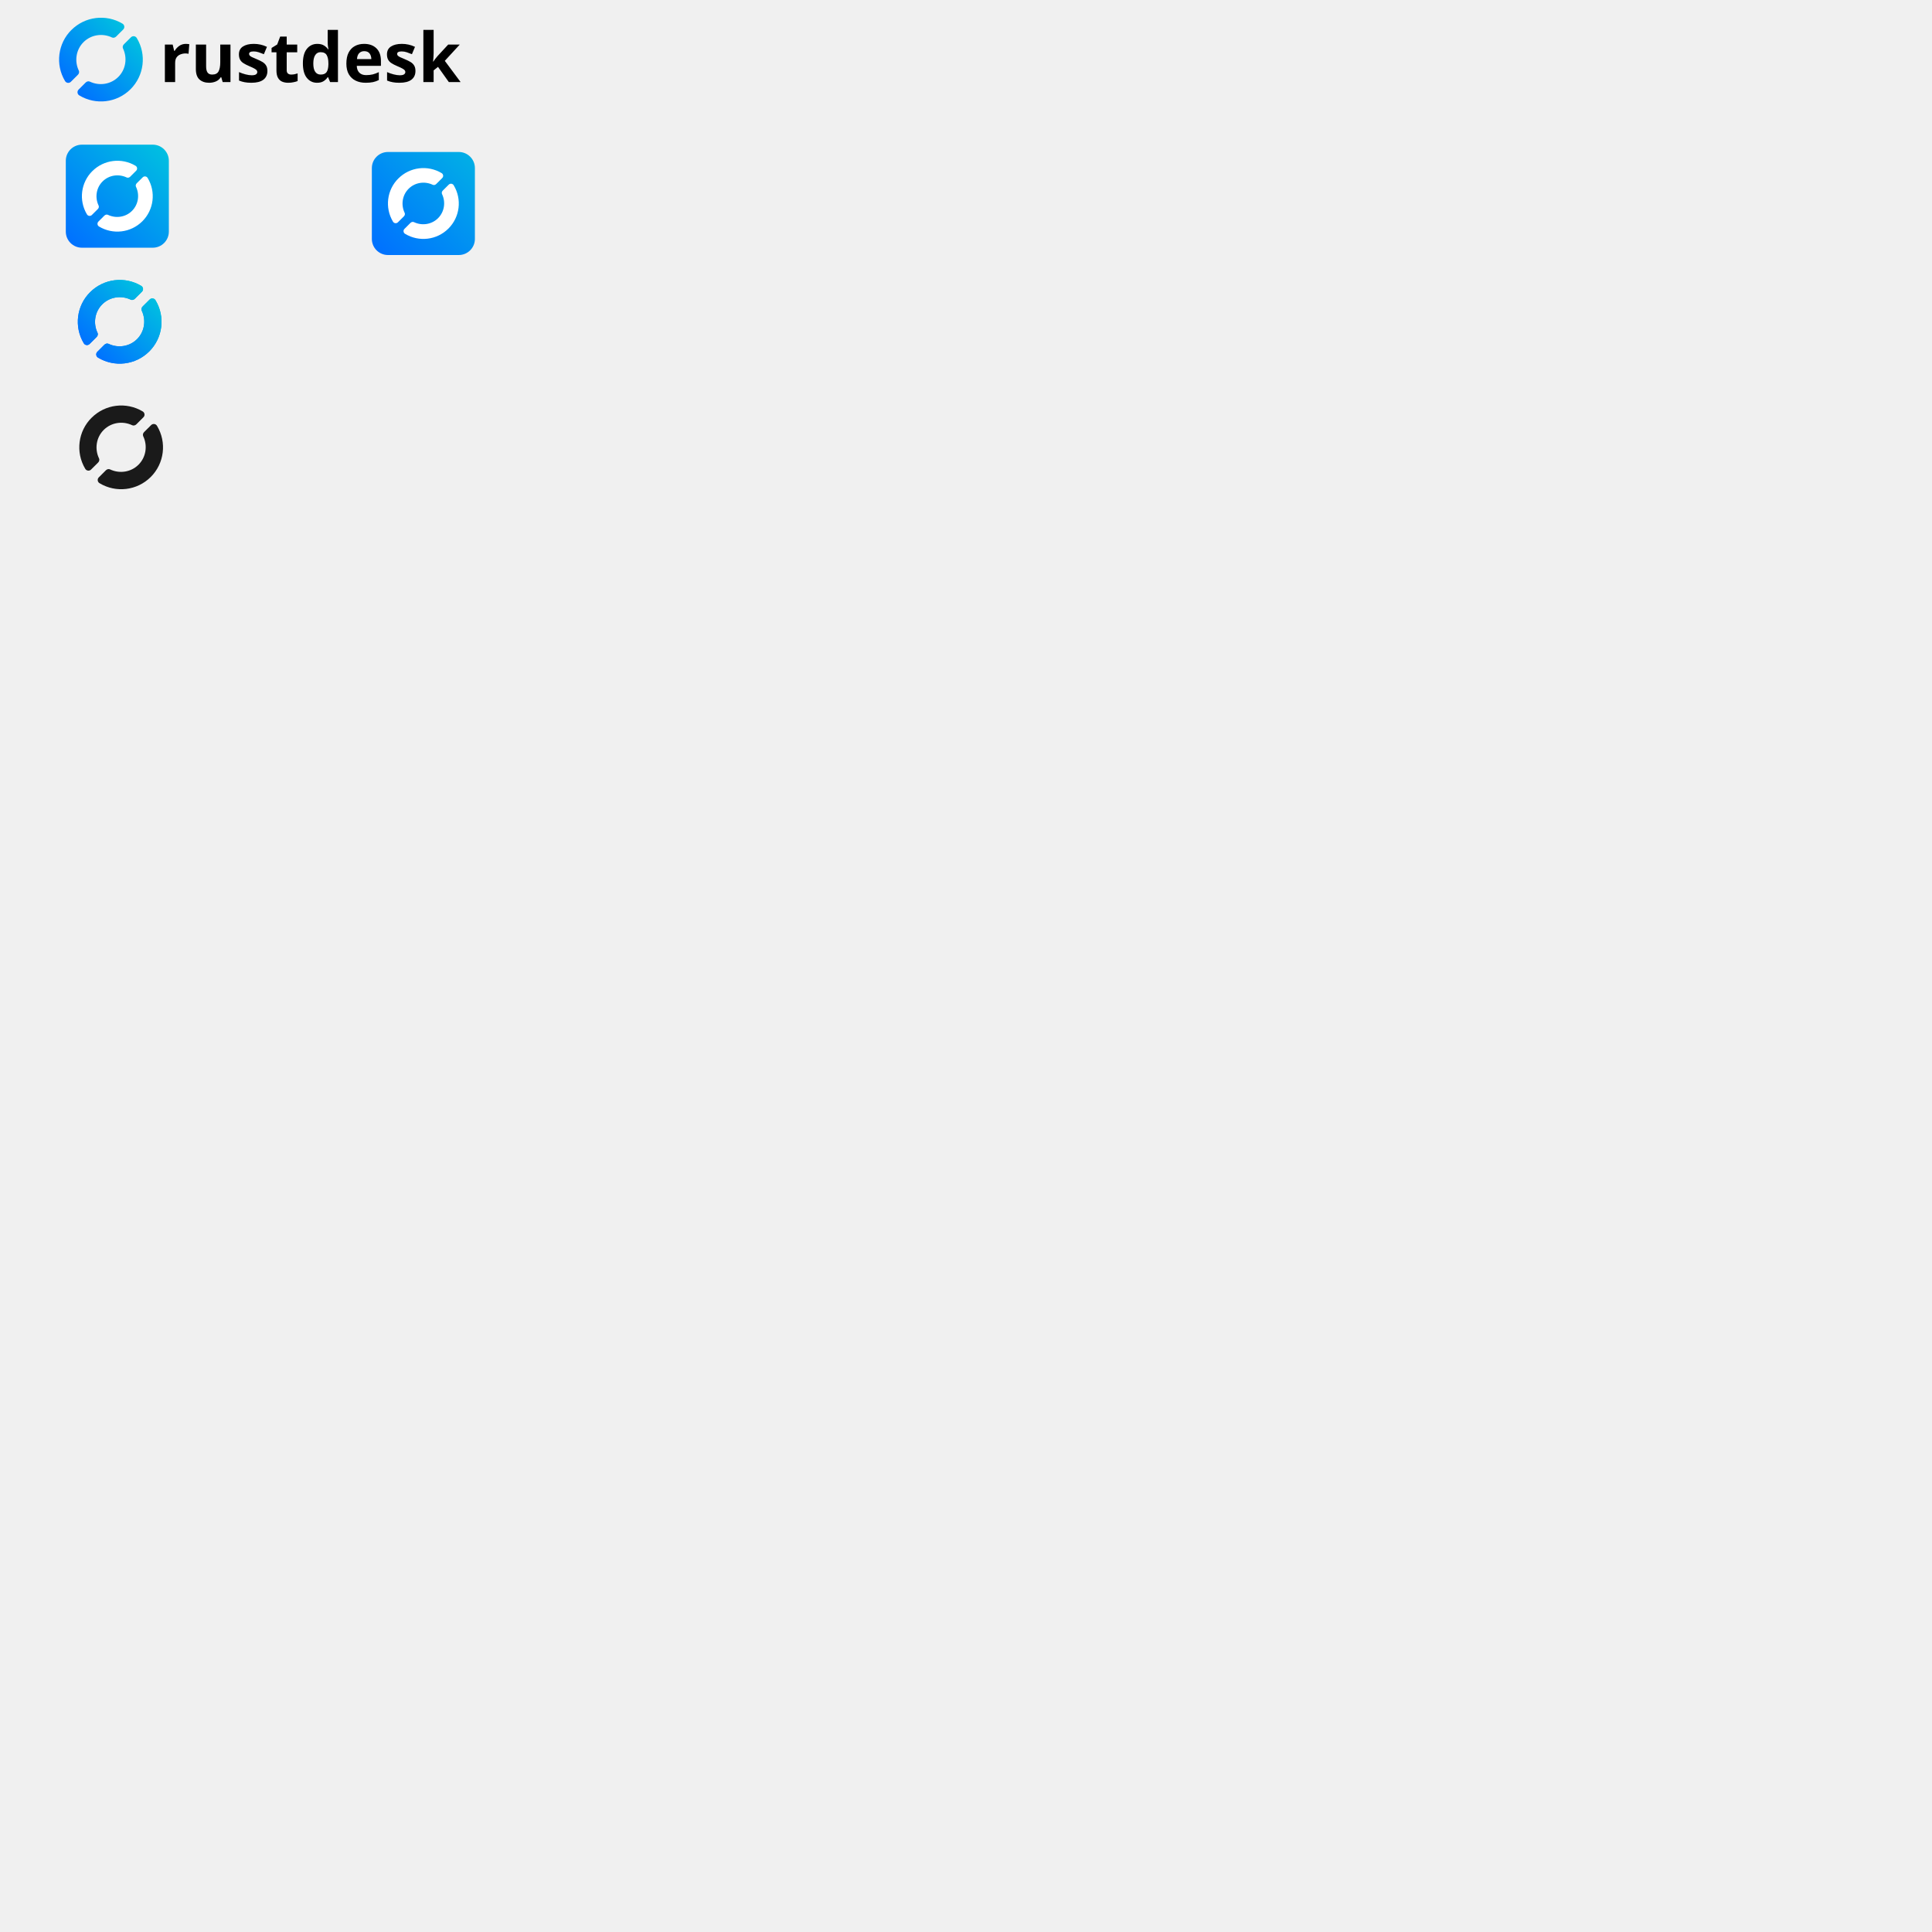
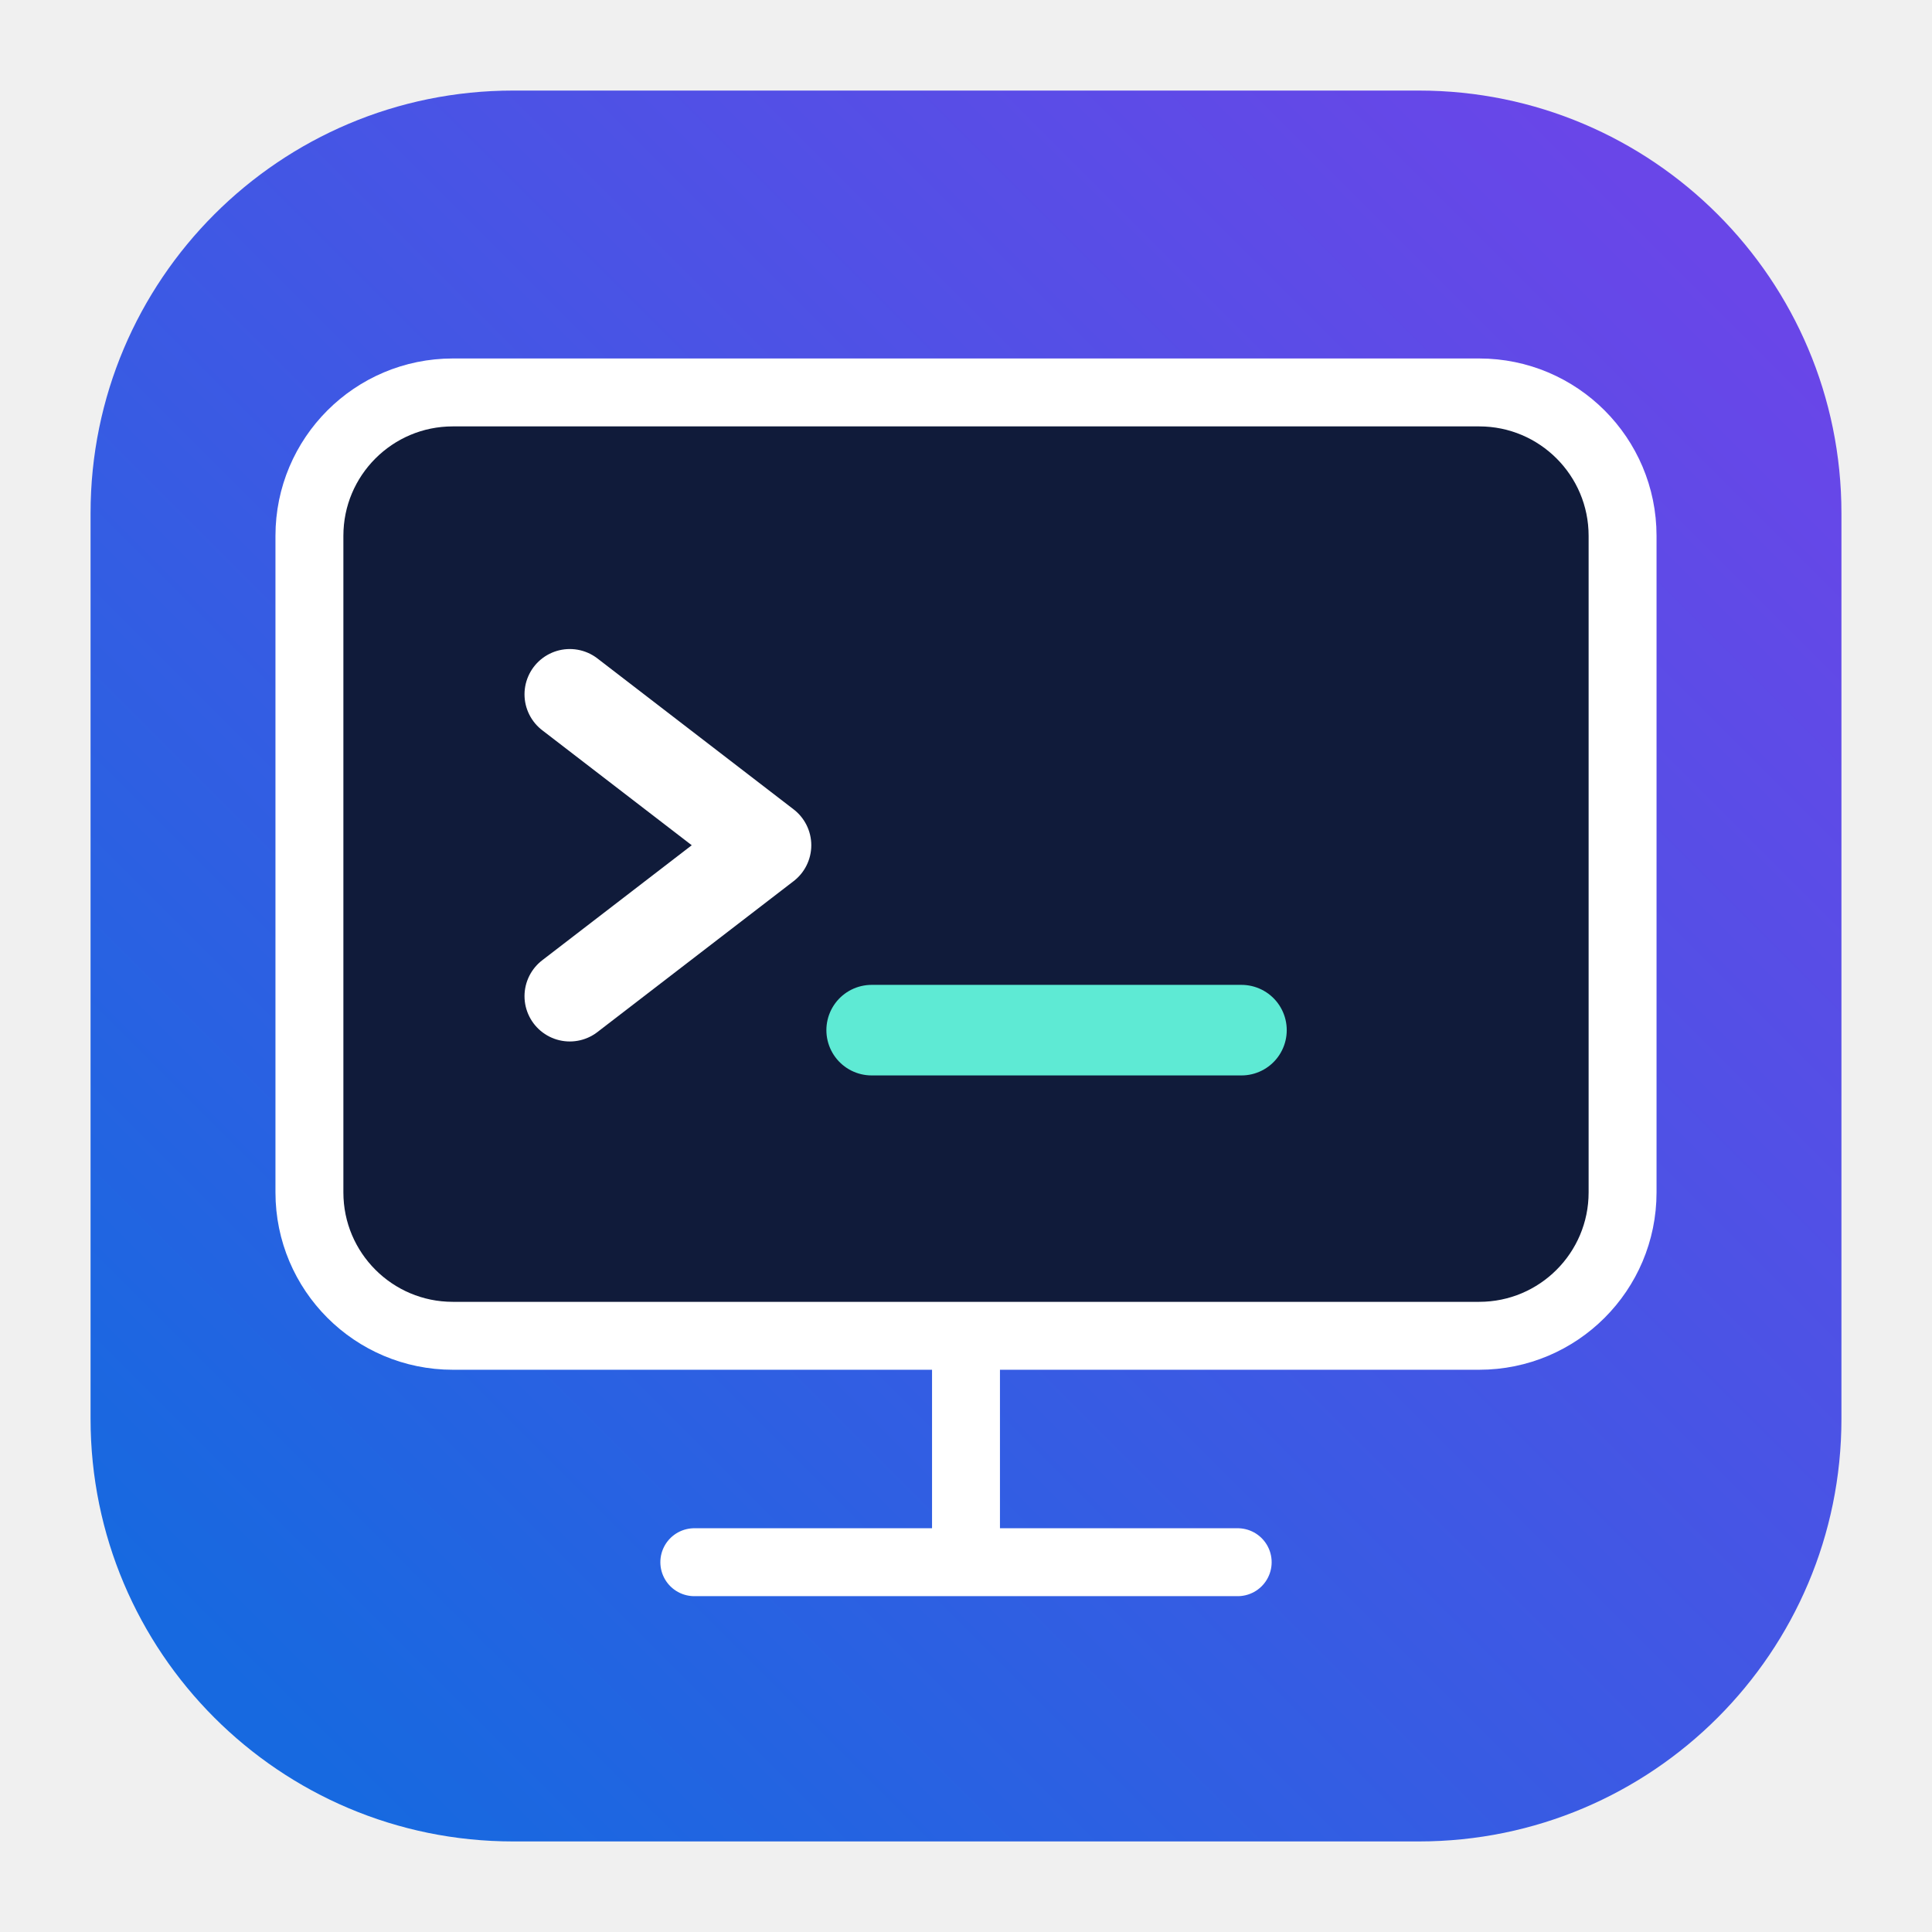
- <svg xmlns="http://www.w3.org/2000/svg" xmlns:xlink="http://www.w3.org/1999/xlink" style="isolation:isolate" viewBox="66.993 897.484 600 600" version="1.1" id="svg11" xml:space="preserve" width="600" height="600">
-   <defs id="defs15">
-     <linearGradient id="linearGradient9947" x1="0.148" x2="0.845" y1="0.851" y2="0.154" gradientTransform="matrix(26.301,0,0,26.331,90.67354,911.7572)" gradientUnits="userSpaceOnUse">
-       <stop offset="0" stop-color="#004ba6" id="stop9943" style="stop-color:#0071ff;stop-opacity:1;" />
-       <stop offset="1" stop-color="#00bfe1" id="stop9945" style="stop-color:#01aee6;stop-opacity:1;" />
+ <svg xmlns="http://www.w3.org/2000/svg" viewBox="0 0 512 512" role="img" aria-label="CodeDesk">
+   <defs>
+     <linearGradient id="codedesk-gradient" x1="64" y1="448" x2="448" y2="64" gradientUnits="userSpaceOnUse">
+       <stop offset="0" stop-color="#1769E0" />
+       <stop offset="1" stop-color="#6946E8" />
    </linearGradient>
-     <linearGradient id="linearGradient9775" x1="0.045" x2="0.955" y1="0.955" y2="0.045" gradientTransform="matrix(32,0,0,32,231.03,929.9804)" gradientUnits="userSpaceOnUse">
-       <stop offset="0" stop-color="#004ba6" id="stop9771" style="stop-color:#0071ff;stop-opacity:1;" />
-       <stop offset="1" stop-color="#00bfe1" id="stop9773" style="stop-color:#01aee6;stop-opacity:1;" />
-     </linearGradient>
-     <linearGradient id="linearGradient5424" x1="0.148" x2="0.845" y1="0.851" y2="0.154" gradientTransform="matrix(26.301,0,0,26.331,90.67354,911.7572)" gradientUnits="userSpaceOnUse">
-       <stop offset="0" stop-color="#004ba6" id="stop5420" style="stop-color:#0071ff;stop-opacity:1;" />
-       <stop offset="1" stop-color="#00bfe1" id="stop5422" style="stop-color:#01aee6;stop-opacity:1;" />
-     </linearGradient>
-     <linearGradient id="linearGradient1258" x1="0.045" x2="0.955" y1="0.955" y2="0.045" gradientTransform="matrix(32,0,0,32,231.03,929.9804)" gradientUnits="userSpaceOnUse">
-       <stop offset="0" stop-color="#004ba6" id="stop1254" style="stop-color:#0071ff;stop-opacity:1;" />
-       <stop offset="1" stop-color="#00bfe1" id="stop1256" style="stop-color:#01aee6;stop-opacity:1;" />
-     </linearGradient>
-     <linearGradient id="linearGradient1228" x1="0.045" x2="0.955" y1="0.955" y2="0.045" gradientTransform="matrix(32,0,0,32,231.03,929.9804)" gradientUnits="userSpaceOnUse">
-       <stop offset="0" stop-color="#004ba6" id="stop1224" style="stop-color:#0071ff;stop-opacity:1;" />
-       <stop offset="100%" stop-color="#00bfe1" id="stop1226" />
-     </linearGradient>
-     <rect x="34.073" y="7.526" width="62.535" height="16.147" id="rect9005" />
-     <linearGradient id="a-3" x1="0.045" x2="0.955" y1="0.955" y2="0.045" gradientTransform="matrix(32,0,0,32,231.03,929.9804)" gradientUnits="userSpaceOnUse">
-       <stop offset="0%" stop-color="#004ba6" id="stop294" />
-       <stop offset="100%" stop-color="#00bfe1" id="stop296" />
-     </linearGradient>
-     <linearGradient xlink:href="#linearGradient1228" id="linearGradient426" gradientUnits="userSpaceOnUse" gradientTransform="matrix(32,0,0,32,45.09661,851.7449)" x1="0.045" y1="0.955" x2="0.955" y2="0.045" />
-     <linearGradient xlink:href="#a" id="linearGradient5414" gradientUnits="userSpaceOnUse" gradientTransform="matrix(26.00048,0,0,25.99935,91.16012,984.4207)" x1="0.148" y1="0.851" x2="0.845" y2="0.154" />
-     <linearGradient xlink:href="#a" id="linearGradient9753" gradientUnits="userSpaceOnUse" gradientTransform="matrix(26.00048,0,0,25.99935,66.99302,897.4845)" x1="0.148" y1="0.851" x2="0.845" y2="0.154" />
-     <linearGradient xlink:href="#linearGradient9775" id="linearGradient9769" gradientUnits="userSpaceOnUse" gradientTransform="matrix(32,0,0,32,45.09661,851.7449)" x1="0.045" y1="0.955" x2="0.955" y2="0.045" />
-     <linearGradient xlink:href="#a" id="linearGradient9831" gradientUnits="userSpaceOnUse" gradientTransform="matrix(22.0004,0,0,21.99946,71.99301,902.4844)" x1="0.148" y1="0.851" x2="0.845" y2="0.154" />
-     <linearGradient xlink:href="#a" id="linearGradient342" gradientUnits="userSpaceOnUse" gradientTransform="matrix(26.00048,0,0,25.99936,17.98453,891.7487)" x1="0.148" y1="0.851" x2="0.845" y2="0.154" />
-     <linearGradient xlink:href="#a" id="linearGradient765" gradientUnits="userSpaceOnUse" gradientTransform="matrix(26.00048,0,0,25.99936,17.98453,891.7487)" x1="0.148" y1="0.851" x2="0.845" y2="0.154" />
  </defs>
-   <linearGradient id="a" x1="0.148" x2="0.845" y1="0.851" y2="0.154" gradientTransform="matrix(26.301,0,0,26.331,90.67354,911.7572)" gradientUnits="userSpaceOnUse">
-     <stop offset="0" stop-color="#004ba6" id="stop4" style="stop-color:#0071ff;stop-opacity:1;" />
-     <stop offset="1" stop-color="#00bfe1" id="stop6" style="stop-color:#00bfe1;stop-opacity:1;" />
-   </linearGradient>
-   <text xml:space="preserve" transform="translate(66.993,897.484)" id="text9003" style="white-space:pre;shape-inside:url(#rect9005);display:inline;fill:#0071ff" />
-   <path fill="url(#a)" d="m 113.485,990.488 -2.135,2.122 c -0.376,0.337 -0.557,0.879 -0.347,1.337 1.423,2.976 0.883,6.524 -1.451,8.856 -2.335,2.331 -5.887,2.871 -8.867,1.449 -0.439,-0.197 -0.954,-0.03 -1.292,0.313 l -2.17,2.166 c -0.255,0.25 -0.381,0.602 -0.34,0.956 0.041,0.354 0.243,0.669 0.548,0.854 5.113,3.095 11.679,2.306 15.911,-1.912 4.232,-4.216 5.039,-10.773 1.955,-15.887 -0.177,-0.311 -0.489,-0.522 -0.844,-0.572 -0.355,-0.05 -0.713,0.068 -0.968,0.318 z m -18.467,-2.306 c -4.253,4.2 -5.086,10.758 -2.02,15.885 0.177,0.312 0.488,0.523 0.843,0.573 0.355,0.05 0.713,-0.068 0.969,-0.319 l 2.123,-2.109 c 0.385,-0.337 0.572,-0.885 0.359,-1.349 -1.423,-2.976 -0.884,-6.524 1.451,-8.856 2.334,-2.331 5.887,-2.871 8.866,-1.45 0.434,0.195 0.942,0.033 1.281,-0.3 l 2.182,-2.179 c 0.255,-0.249 0.381,-0.601 0.34,-0.956 -0.042,-0.353 -0.243,-0.668 -0.548,-0.854 -5.122,-3.068 -11.678,-2.255 -15.893,1.972 z" id="path5412" style="fill:url(#linearGradient5414);stroke-width:0.988" />
-   <g id="g9521">
-     <g id="g3226" transform="translate(42.33301,90.66725)">
-       <path fill="url(#a)" d="M 72.097,883.745 H 50.097 c -2.76,0 -5,-2.24 -5,-5 v -22 c 0,-2.759 2.24,-5 5,-5 h 22 c 2.759,0 5,2.241 5,5 v 22 c 0,2.76 -2.241,5 -5,5 z" id="path422" style="isolation:isolate;fill:url(#linearGradient426)" />
-     </g>
-     <path fill="url(#a)" d="m 111.32,952.547 -1.807,1.795 c -0.318,0.285 -0.472,0.744 -0.293,1.131 1.204,2.518 0.747,5.52 -1.228,7.494 -1.976,1.973 -4.981,2.429 -7.502,1.226 -0.371,-0.166 -0.807,-0.025 -1.093,0.265 l -1.836,1.833 c -0.216,0.211 -0.322,0.51 -0.288,0.809 0.034,0.3 0.206,0.567 0.463,0.723 4.326,2.618 9.882,1.951 13.463,-1.618 3.581,-3.568 4.264,-9.115 1.655,-13.443 -0.15,-0.263 -0.414,-0.442 -0.714,-0.484 -0.3,-0.042 -0.603,0.058 -0.819,0.269 z m -15.626,-1.951 c -3.599,3.554 -4.304,9.103 -1.709,13.441 0.15,0.264 0.413,0.443 0.714,0.485 0.3,0.042 0.603,-0.058 0.82,-0.27 l 1.797,-1.785 c 0.325,-0.285 0.484,-0.749 0.303,-1.141 -1.204,-2.518 -0.748,-5.52 1.228,-7.494 1.975,-1.973 4.981,-2.429 7.502,-1.227 0.367,0.165 0.797,0.028 1.084,-0.254 l 1.846,-1.844 c 0.216,-0.211 0.322,-0.509 0.288,-0.809 -0.035,-0.299 -0.206,-0.566 -0.463,-0.723 -4.334,-2.596 -9.881,-1.908 -13.448,1.669 z" id="path9011" style="fill:#ffffff;fill-opacity:1;stroke-width:0.836" />
-   </g>
-   <path fill="url(#a)" d="m 113.485,990.488 -2.135,2.122 c -0.376,0.337 -0.557,0.879 -0.347,1.337 1.423,2.976 0.883,6.524 -1.451,8.856 -2.335,2.331 -5.887,2.871 -8.867,1.449 -0.439,-0.197 -0.954,-0.03 -1.292,0.313 l -2.17,2.166 c -0.255,0.25 -0.381,0.602 -0.34,0.956 0.041,0.354 0.243,0.669 0.548,0.854 5.113,3.095 11.679,2.306 15.911,-1.912 4.232,-4.216 5.039,-10.773 1.955,-15.887 -0.177,-0.311 -0.489,-0.522 -0.844,-0.572 -0.355,-0.05 -0.713,0.068 -0.968,0.318 z m -18.467,-2.306 c -4.253,4.2 -5.086,10.758 -2.02,15.885 0.177,0.312 0.488,0.523 0.843,0.573 0.355,0.05 0.713,-0.068 0.969,-0.319 l 2.123,-2.109 c 0.385,-0.337 0.572,-0.885 0.359,-1.349 -1.423,-2.976 -0.884,-6.524 1.451,-8.856 2.334,-2.331 5.887,-2.871 8.866,-1.45 0.434,0.195 0.942,0.033 1.281,-0.3 l 2.182,-2.179 c 0.255,-0.249 0.381,-0.601 0.34,-0.956 -0.042,-0.353 -0.243,-0.668 -0.548,-0.854 -5.122,-3.068 -11.678,-2.255 -15.893,1.972 z" id="path9523" style="fill:url(#linearGradient5414);stroke-width:0.988" />
-   <g id="g9759" transform="translate(18.35032,5.505096)">
-     <g id="g8359">
-       <text xml:space="preserve" style="font-style:normal;font-variant:normal;font-weight:normal;font-stretch:normal;font-size:21.333px;font-family:Asap;-inkscape-font-specification:Asap;fill:#0071ff" x="98.192" y="917.463" id="text9011">
-         <tspan id="tspan9009" x="98.192" y="917.463" style="font-style:normal;font-variant:normal;font-weight:600;font-stretch:normal;font-size:21.333px;font-family:Nunito;-inkscape-font-specification:'Nunito Semi-Bold';fill:#000000">rustdesk</tspan>
-       </text>
-     </g>
-     <path fill="url(#a)" d="m 89.318,903.552 -2.135,2.122 c -0.376,0.337 -0.557,0.879 -0.347,1.337 1.423,2.976 0.883,6.524 -1.451,8.856 -2.335,2.331 -5.887,2.871 -8.867,1.449 -0.439,-0.197 -0.954,-0.03 -1.292,0.313 l -2.17,2.166 c -0.255,0.25 -0.381,0.602 -0.34,0.956 0.041,0.354 0.243,0.669 0.548,0.854 5.113,3.095 11.679,2.306 15.911,-1.912 4.232,-4.216 5.039,-10.773 1.955,-15.887 -0.177,-0.311 -0.489,-0.522 -0.844,-0.572 -0.355,-0.05 -0.713,0.068 -0.968,0.318 z m -18.467,-2.306 c -4.253,4.2 -5.086,10.758 -2.02,15.885 0.177,0.312 0.488,0.523 0.843,0.573 0.355,0.05 0.713,-0.068 0.969,-0.319 l 2.123,-2.109 c 0.385,-0.337 0.572,-0.885 0.359,-1.349 -1.423,-2.976 -0.884,-6.524 1.451,-8.856 2.334,-2.331 5.887,-2.871 8.866,-1.45 0.434,0.195 0.942,0.033 1.281,-0.3 l 2.182,-2.179 c 0.255,-0.249 0.381,-0.601 0.34,-0.956 -0.042,-0.353 -0.243,-0.668 -0.548,-0.854 -5.122,-3.068 -11.678,-2.255 -15.893,1.972 z" id="path9751" style="fill:url(#linearGradient9753);stroke-width:0.988" />
-   </g>
-   <g id="g9767" transform="translate(95.04653,2.270736)">
-     <g id="g9763" transform="translate(42.33301,90.66725)">
-       <path fill="url(#a)" d="M 72.097,883.745 H 50.097 c -2.76,0 -5,-2.24 -5,-5 v -22 c 0,-2.759 2.24,-5 5,-5 h 22 c 2.759,0 5,2.241 5,5 v 22 c 0,2.76 -2.241,5 -5,5 z" id="path9761" style="isolation:isolate;fill:url(#linearGradient9769)" />
-     </g>
-     <path fill="url(#a)" d="m 111.32,952.547 -1.807,1.795 c -0.318,0.285 -0.472,0.744 -0.293,1.131 1.204,2.518 0.747,5.52 -1.228,7.494 -1.976,1.973 -4.981,2.429 -7.502,1.226 -0.371,-0.166 -0.807,-0.025 -1.093,0.265 l -1.836,1.833 c -0.216,0.211 -0.322,0.51 -0.288,0.809 0.034,0.3 0.206,0.567 0.463,0.723 4.326,2.618 9.882,1.951 13.463,-1.618 3.581,-3.568 4.264,-9.115 1.655,-13.443 -0.15,-0.263 -0.414,-0.442 -0.714,-0.484 -0.3,-0.042 -0.603,0.058 -0.819,0.269 z m -15.626,-1.951 c -3.599,3.554 -4.304,9.103 -1.709,13.441 0.15,0.264 0.413,0.443 0.714,0.485 0.3,0.042 0.603,-0.058 0.82,-0.27 l 1.797,-1.785 c 0.325,-0.285 0.484,-0.749 0.303,-1.141 -1.204,-2.518 -0.748,-5.52 1.228,-7.494 1.975,-1.973 4.981,-2.429 7.502,-1.227 0.367,0.165 0.797,0.028 1.084,-0.254 l 1.846,-1.844 c 0.216,-0.211 0.322,-0.509 0.288,-0.809 -0.035,-0.299 -0.206,-0.566 -0.463,-0.723 -4.334,-2.596 -9.881,-1.908 -13.448,1.669 z" id="path9765" style="fill:#ffffff;fill-opacity:1;stroke-width:0.836" />
-   </g>
-   <g id="g9825" transform="translate(-74.12332,-7.46099)">
-     <g id="g9821" transform="translate(42.33301,90.66725)" />
-   </g>
-   <g id="g9889" transform="translate(-59.55055,66.71606)">
-     <rect style="fill:#ffffff;fill-opacity:1;stroke:none;stroke-width:1;stroke-dasharray:none;stroke-opacity:1;paint-order:fill markers stroke" id="rect9885" width="32" height="32" x="66.993" y="897.484" />
-     <path fill="url(#a)" d="m 90.883,907.619 -1.807,1.795 c -0.318,0.285 -0.472,0.744 -0.293,1.131 1.204,2.518 0.747,5.52 -1.228,7.494 -1.976,1.973 -4.981,2.429 -7.502,1.226 -0.371,-0.166 -0.807,-0.025 -1.093,0.265 l -1.836,1.833 c -0.216,0.211 -0.322,0.51 -0.288,0.809 0.034,0.3 0.206,0.567 0.463,0.723 4.326,2.618 9.882,1.951 13.463,-1.618 3.581,-3.568 4.264,-9.115 1.655,-13.443 -0.15,-0.263 -0.414,-0.442 -0.714,-0.484 -0.3,-0.043 -0.603,0.058 -0.819,0.269 z m -15.626,-1.951 c -3.599,3.554 -4.304,9.103 -1.709,13.441 0.15,0.264 0.413,0.443 0.714,0.485 0.3,0.042 0.603,-0.058 0.82,-0.27 l 1.797,-1.785 c 0.325,-0.285 0.484,-0.749 0.303,-1.141 -1.204,-2.518 -0.748,-5.52 1.228,-7.493 1.975,-1.973 4.981,-2.429 7.502,-1.227 0.367,0.165 0.797,0.028 1.084,-0.254 l 1.846,-1.844 c 0.216,-0.211 0.322,-0.509 0.288,-0.809 -0.035,-0.299 -0.206,-0.566 -0.463,-0.723 -4.334,-2.596 -9.881,-1.908 -13.448,1.668 z" id="path9829" style="fill:url(#linearGradient9831);stroke-width:0.988" />
-   </g>
-   <path fill="url(#a)" d="m 113.944,1029.483 -2.135,2.122 c -0.376,0.337 -0.557,0.879 -0.347,1.337 1.423,2.976 0.883,6.524 -1.451,8.856 -2.335,2.331 -5.887,2.871 -8.867,1.449 -0.439,-0.197 -0.954,-0.03 -1.292,0.313 l -2.17,2.166 c -0.255,0.25 -0.381,0.602 -0.34,0.956 0.041,0.354 0.243,0.669 0.548,0.854 5.113,3.095 11.679,2.306 15.911,-1.912 4.232,-4.216 5.039,-10.773 1.955,-15.887 -0.177,-0.311 -0.489,-0.522 -0.844,-0.572 -0.355,-0.05 -0.713,0.068 -0.968,0.318 z m -18.467,-2.306 c -4.253,4.2 -5.086,10.758 -2.02,15.885 0.177,0.312 0.488,0.523 0.843,0.573 0.355,0.05 0.713,-0.068 0.969,-0.319 l 2.123,-2.109 c 0.385,-0.337 0.572,-0.885 0.359,-1.349 -1.423,-2.976 -0.884,-6.524 1.451,-8.856 2.334,-2.331 5.887,-2.871 8.866,-1.45 0.434,0.195 0.942,0.033 1.281,-0.3 l 2.182,-2.179 c 0.255,-0.249 0.381,-0.601 0.34,-0.956 -0.042,-0.353 -0.243,-0.668 -0.548,-0.854 -5.122,-3.068 -11.678,-2.255 -15.893,1.972 z" id="path357" style="fill:#1a1a1a;stroke-width:0.988" />
-   <path fill="url(#a)" d="m 34.579,1018.473 -2.135,2.122 c -0.376,0.337 -0.557,0.879 -0.347,1.337 1.423,2.976 0.883,6.524 -1.451,8.856 -2.335,2.331 -5.887,2.871 -8.867,1.449 -0.439,-0.197 -0.954,-0.03 -1.292,0.313 l -2.17,2.166 c -0.255,0.25 -0.381,0.602 -0.34,0.956 0.041,0.354 0.243,0.669 0.548,0.854 5.113,3.095 11.679,2.306 15.911,-1.912 4.232,-4.216 5.039,-10.773 1.955,-15.887 -0.177,-0.311 -0.489,-0.522 -0.844,-0.572 -0.355,-0.05 -0.713,0.068 -0.968,0.318 z m -18.467,-2.306 c -4.253,4.2 -5.086,10.758 -2.02,15.885 0.177,0.312 0.488,0.523 0.843,0.573 0.355,0.05 0.713,-0.068 0.969,-0.319 l 2.123,-2.109 c 0.385,-0.337 0.572,-0.885 0.359,-1.349 -1.423,-2.976 -0.884,-6.524 1.451,-8.856 2.334,-2.331 5.887,-2.871 8.866,-1.45 0.434,0.195 0.942,0.033 1.281,-0.3 l 2.182,-2.179 c 0.255,-0.249 0.381,-0.601 0.34,-0.956 -0.042,-0.353 -0.243,-0.668 -0.548,-0.854 -5.122,-3.068 -11.678,-2.255 -15.893,1.972 z" id="path408" style="fill:#ffffff;stroke-width:0.988" />
-   <g id="g763" transform="translate(-49.90362,15.78627)">
-     <g id="g761">
-       <rect style="fill:#ffffff;fill-opacity:1;stroke:none;stroke-width:1;stroke-dasharray:none;stroke-opacity:1;paint-order:fill markers stroke" id="rect757" width="32" height="32" x="14.985" y="888.748" rx="5" ry="5" />
-       <path fill="url(#a)" d="m 40.309,897.816 -2.135,2.122 c -0.376,0.337 -0.557,0.879 -0.347,1.337 1.423,2.976 0.883,6.524 -1.451,8.856 -2.335,2.331 -5.887,2.871 -8.867,1.449 -0.439,-0.197 -0.954,-0.03 -1.292,0.313 l -2.17,2.166 c -0.255,0.25 -0.381,0.602 -0.34,0.956 0.041,0.354 0.243,0.669 0.548,0.854 5.113,3.095 11.679,2.306 15.911,-1.912 4.232,-4.216 5.039,-10.773 1.955,-15.887 -0.177,-0.311 -0.489,-0.522 -0.844,-0.572 -0.355,-0.05 -0.713,0.068 -0.968,0.318 z M 21.843,895.511 c -4.253,4.2 -5.086,10.758 -2.02,15.885 0.177,0.312 0.488,0.523 0.843,0.573 0.355,0.05 0.713,-0.068 0.969,-0.319 l 2.123,-2.109 c 0.385,-0.337 0.572,-0.885 0.359,-1.349 -1.423,-2.976 -0.884,-6.524 1.451,-8.856 2.334,-2.331 5.887,-2.871 8.866,-1.45 0.434,0.195 0.942,0.033 1.281,-0.3 l 2.182,-2.179 c 0.255,-0.249 0.381,-0.601 0.34,-0.956 -0.041,-0.353 -0.243,-0.668 -0.548,-0.854 -5.122,-3.068 -11.678,-2.255 -15.893,1.972 z" id="path759" style="fill:url(#linearGradient765);stroke-width:0.988" />
-     </g>
-   </g>
-   <path style="fill:#000000;stroke-width:1" id="path2240" d="" />
-   <g id="g340" transform="translate(-53.94018,69.13041)">
-     <g id="g369" transform="translate(-2.109404,-5.177626)">
-       <rect style="fill:#ffffff;fill-opacity:1;stroke:none;stroke-width:1;stroke-dasharray:none;stroke-opacity:1;paint-order:fill markers stroke" id="rect336" width="32" height="32" x="14.985" y="888.748" rx="7" ry="7" />
-       <path fill="url(#a)" d="m 40.309,897.816 -2.135,2.122 c -0.376,0.337 -0.557,0.879 -0.347,1.337 1.423,2.976 0.883,6.524 -1.451,8.856 -2.335,2.331 -5.887,2.871 -8.867,1.449 -0.439,-0.197 -0.954,-0.03 -1.292,0.313 l -2.17,2.166 c -0.255,0.25 -0.381,0.602 -0.34,0.956 0.041,0.354 0.243,0.669 0.548,0.854 5.113,3.095 11.679,2.306 15.911,-1.912 4.232,-4.216 5.039,-10.773 1.955,-15.887 -0.177,-0.311 -0.489,-0.522 -0.844,-0.572 -0.355,-0.05 -0.713,0.068 -0.968,0.318 z M 21.843,895.511 c -4.253,4.2 -5.086,10.758 -2.02,15.885 0.177,0.312 0.488,0.523 0.843,0.573 0.355,0.05 0.713,-0.068 0.969,-0.319 l 2.123,-2.109 c 0.385,-0.337 0.572,-0.885 0.359,-1.349 -1.423,-2.976 -0.884,-6.524 1.451,-8.856 2.334,-2.331 5.887,-2.871 8.866,-1.45 0.434,0.195 0.942,0.033 1.281,-0.3 l 2.182,-2.179 c 0.255,-0.249 0.381,-0.601 0.34,-0.956 -0.041,-0.353 -0.243,-0.668 -0.548,-0.854 -5.122,-3.068 -11.678,-2.255 -15.893,1.972 z" id="path338" style="fill:url(#linearGradient342);stroke-width:0.988" />
-     </g>
-   </g>
+   <rect x="24" y="24" width="464" height="464" rx="112" fill="url(#codedesk-gradient)" />
+   <rect x="82" y="104" width="348" height="250" rx="38" fill="#101B3A" stroke="#FFFFFF" stroke-width="18" />
+   <path d="M151 184l52 40-52 40" fill="none" stroke="#FFFFFF" stroke-width="24" stroke-linecap="round" stroke-linejoin="round" />
+   <path d="M231 273h98" fill="none" stroke="#5EEAD4" stroke-width="24" stroke-linecap="round" />
+   <path d="M256 363v43M184 414h144" fill="none" stroke="#FFFFFF" stroke-width="18" stroke-linecap="round" />
</svg>
